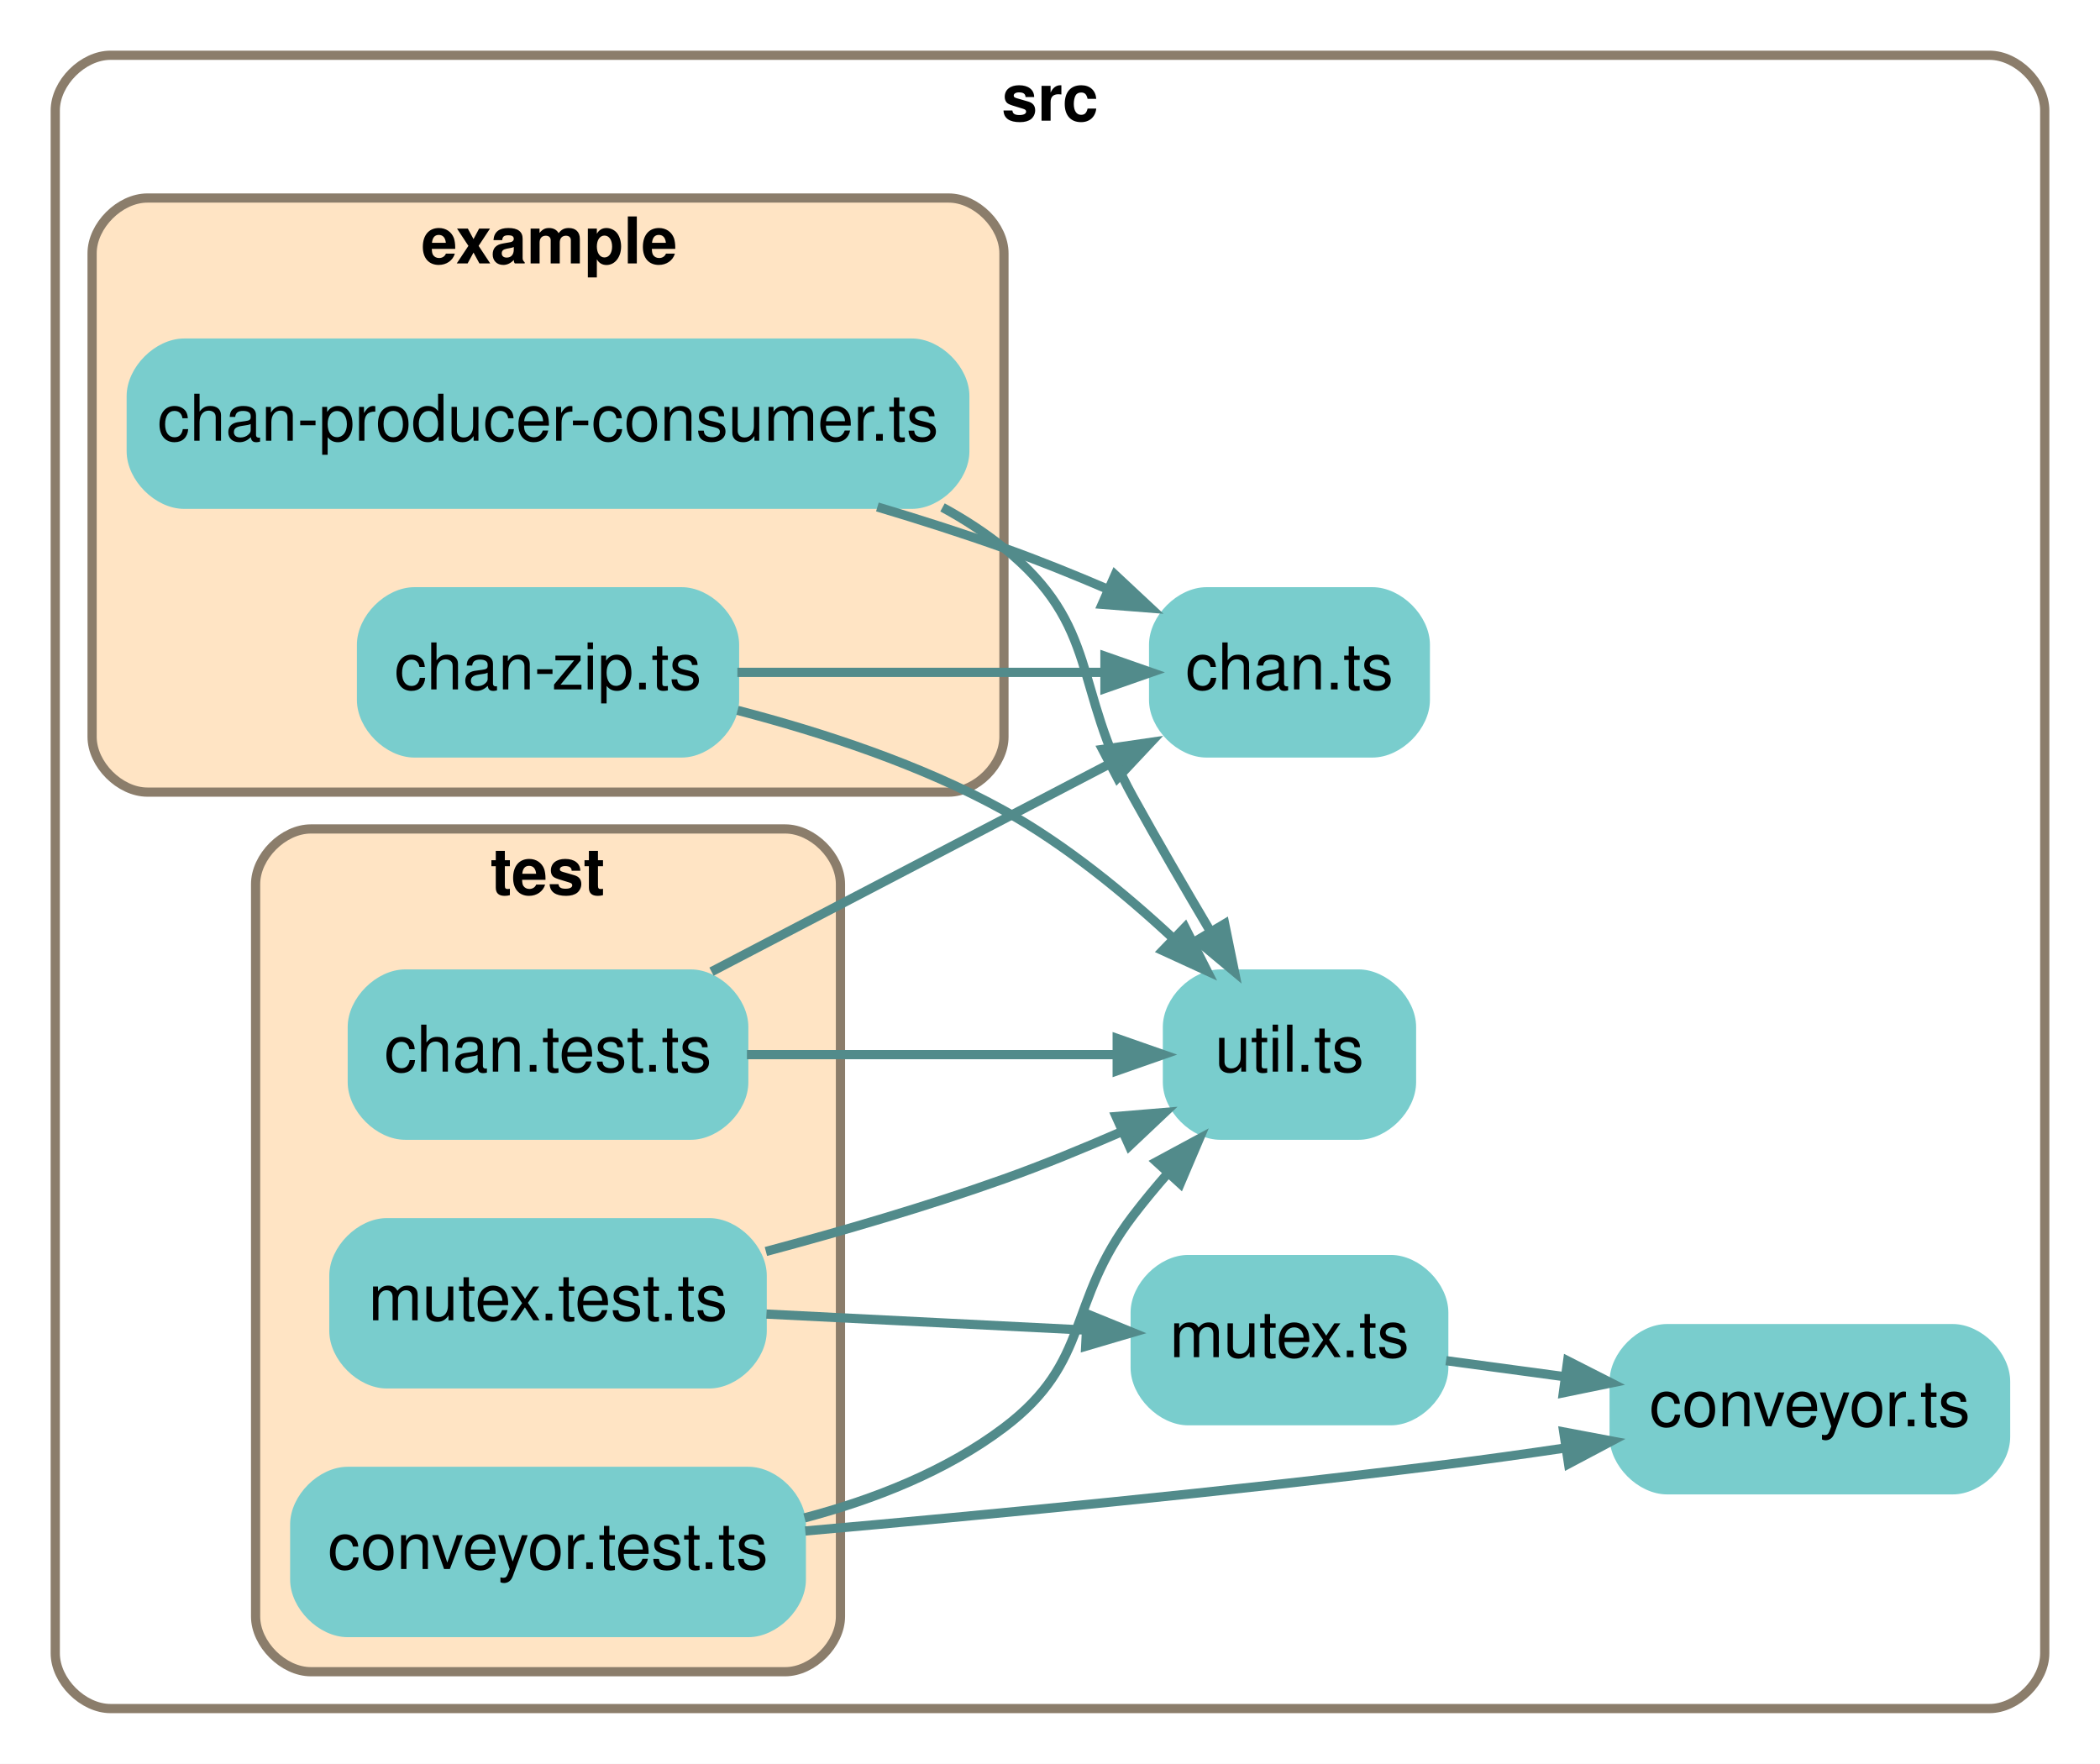
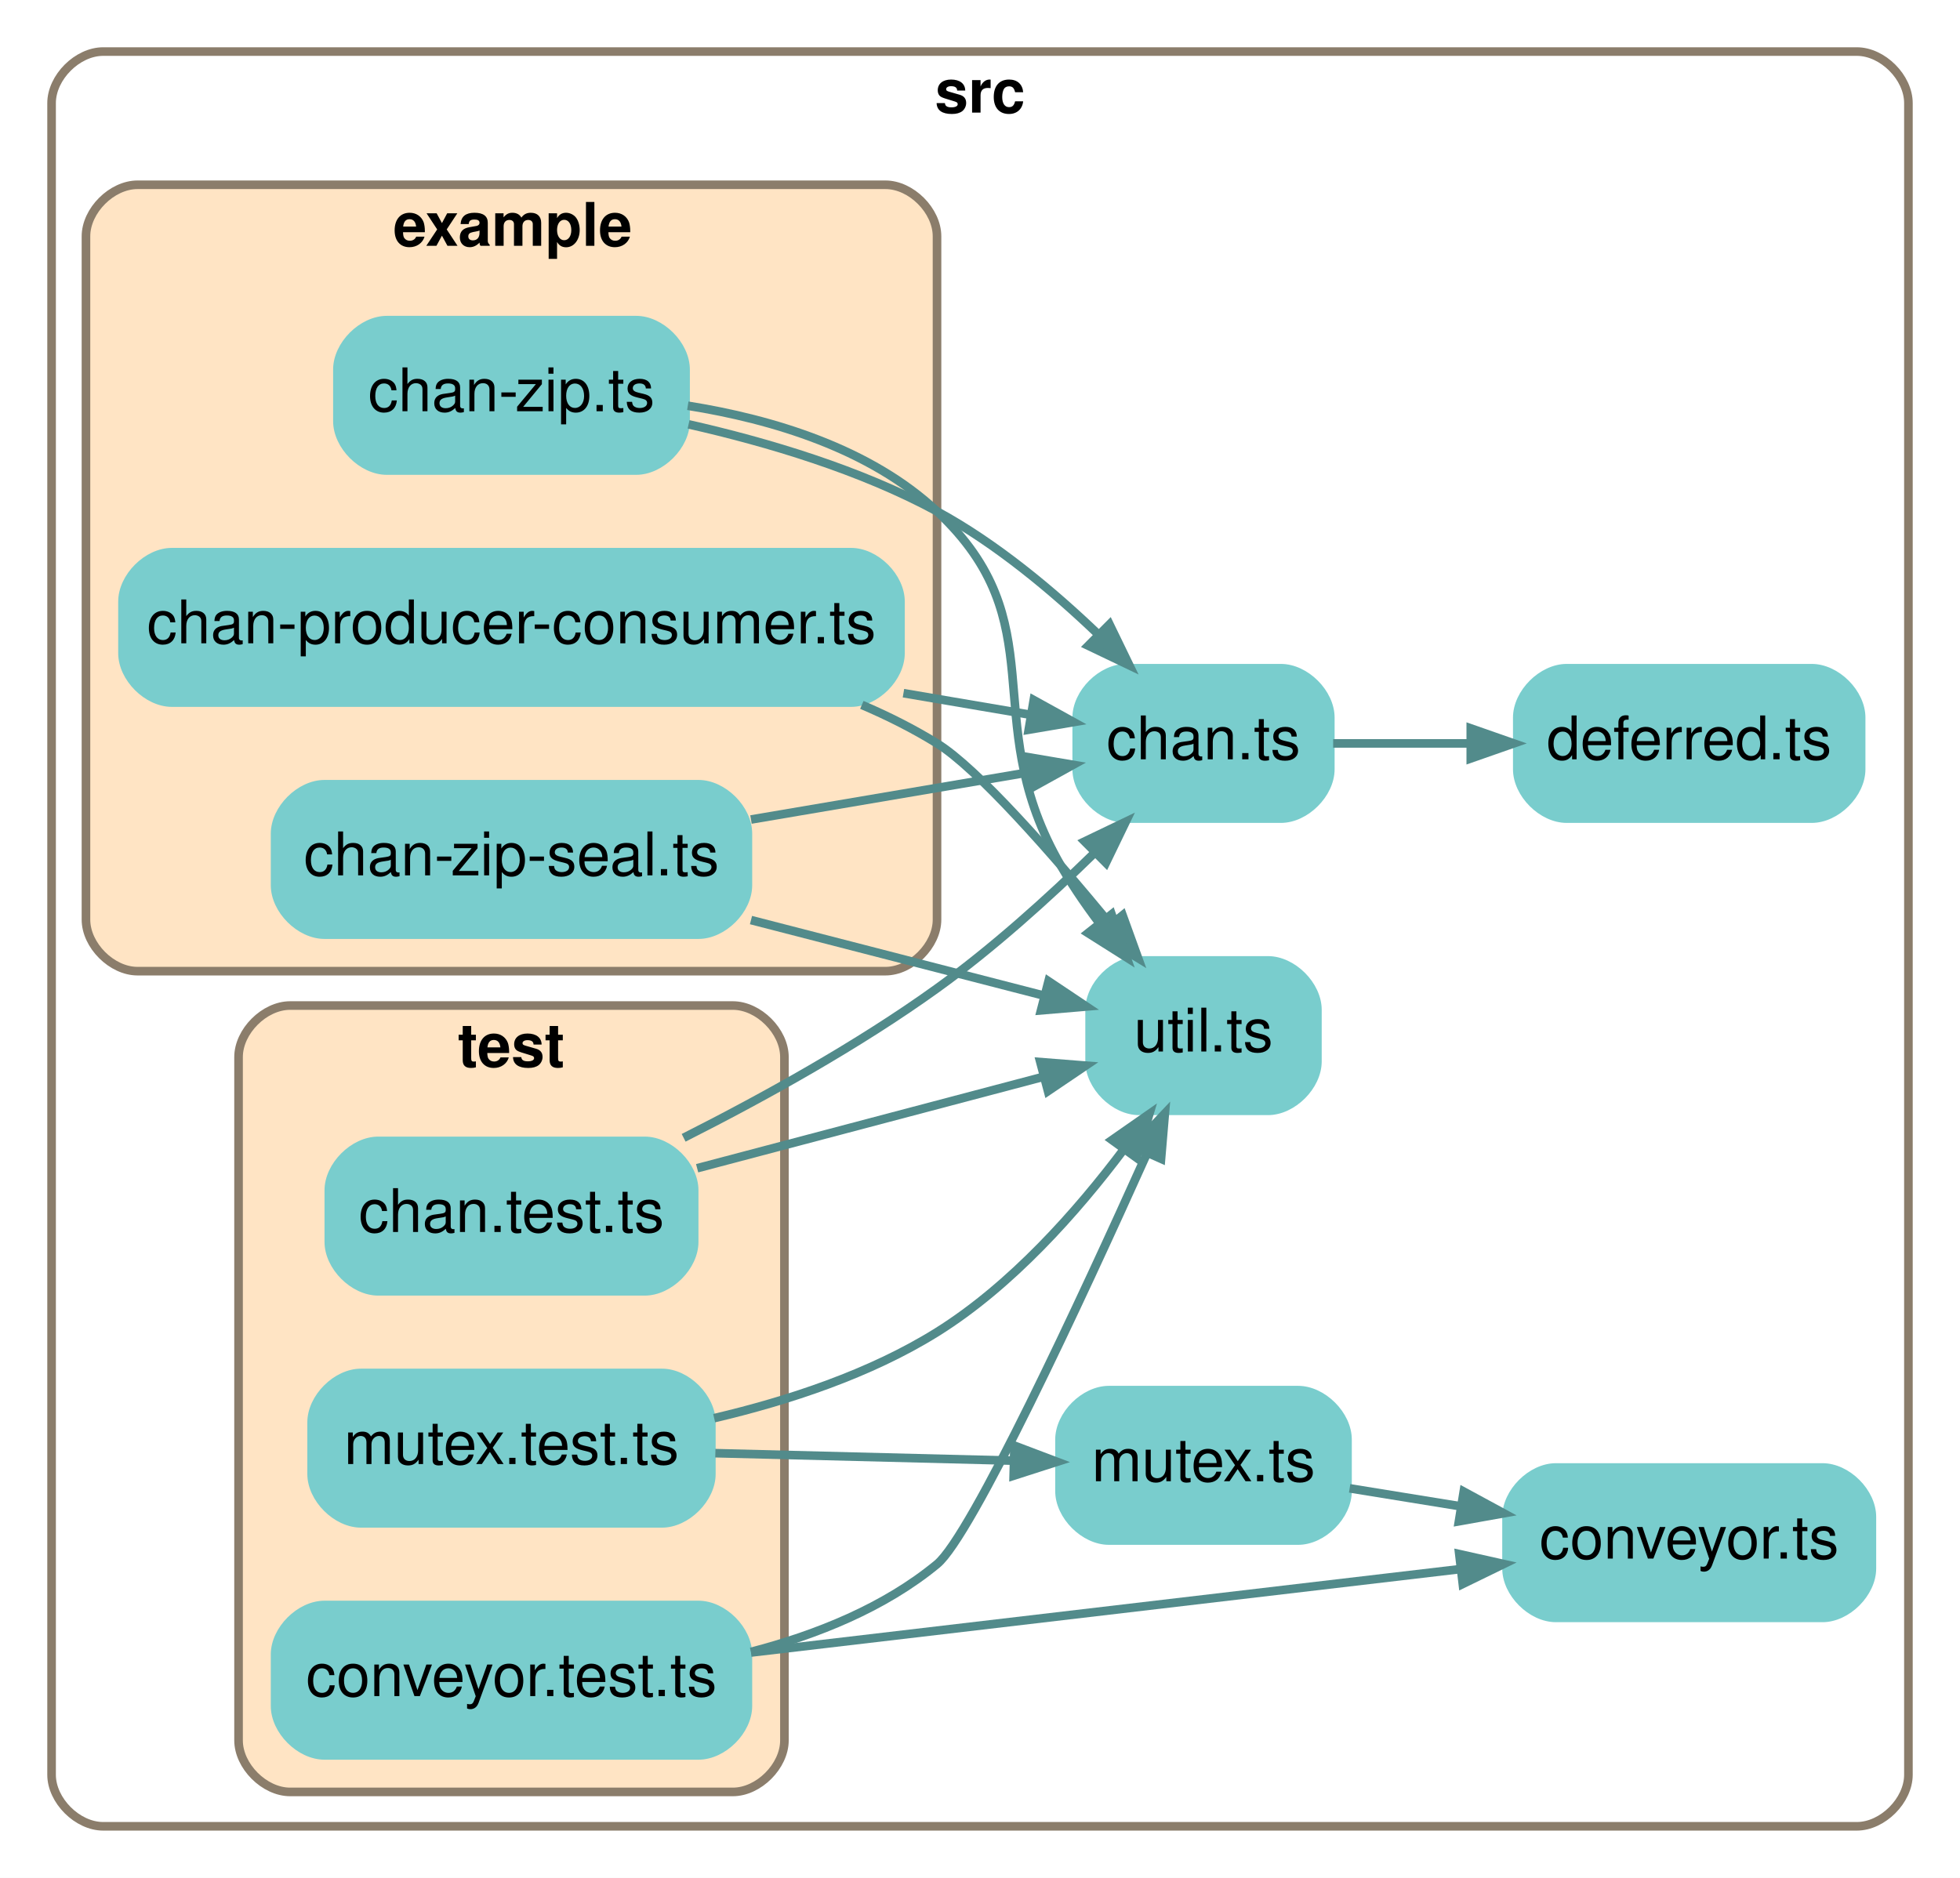
- <svg xmlns="http://www.w3.org/2000/svg" width="456pt" height="383pt" viewBox="0.00 0.00 456.00 383.00">
-   <g id="graph0" class="graph" transform="scale(1 1) rotate(0) translate(4 379)">
-     <polygon fill="white" stroke="transparent" points="-4,4 -4,-379 452,-379 452,4 -4,4" />
+ <svg xmlns="http://www.w3.org/2000/svg" width="456pt" height="437pt" viewBox="0.00 0.00 456.00 437.00">
+   <g id="graph0" class="graph" transform="scale(1 1) rotate(0) translate(4 433)">
+     <polygon fill="white" stroke="transparent" points="-4,4 -4,-433 452,-433 452,4 -4,4" />
    <g id="clust1" class="cluster">
-       <path fill="none" stroke="#8b7d6b" stroke-width="2" d="M20,-8C20,-8 428,-8 428,-8 434,-8 440,-14 440,-20 440,-20 440,-355 440,-355 440,-361 434,-367 428,-367 428,-367 20,-367 20,-367 14,-367 8,-361 8,-355 8,-355 8,-20 8,-20 8,-14 14,-8 20,-8" />
-       <text text-anchor="start" x="213.5" y="-352.8" font-family="Helvetica,sans-Serif" font-weight="bold" font-size="14.00">src</text>
+       <path fill="none" stroke="#8b7d6b" stroke-width="2" d="M20,-8C20,-8 428,-8 428,-8 434,-8 440,-14 440,-20 440,-20 440,-409 440,-409 440,-415 434,-421 428,-421 428,-421 20,-421 20,-421 14,-421 8,-415 8,-409 8,-409 8,-20 8,-20 8,-14 14,-8 20,-8" />
+       <text text-anchor="start" x="213.5" y="-406.8" font-family="Helvetica,sans-Serif" font-weight="bold" font-size="14.00">src</text>
    </g>
    <g id="clust2" class="cluster">
-       <path fill="bisque" stroke="#8b7d6b" stroke-width="2" d="M28,-207C28,-207 202,-207 202,-207 208,-207 214,-213 214,-219 214,-219 214,-324 214,-324 214,-330 208,-336 202,-336 202,-336 28,-336 28,-336 22,-336 16,-330 16,-324 16,-324 16,-219 16,-219 16,-213 22,-207 28,-207" />
-       <text text-anchor="start" x="87.5" y="-321.8" font-family="Helvetica,sans-Serif" font-weight="bold" font-size="14.00">example</text>
+       <path fill="bisque" stroke="#8b7d6b" stroke-width="2" d="M28,-207C28,-207 202,-207 202,-207 208,-207 214,-213 214,-219 214,-219 214,-378 214,-378 214,-384 208,-390 202,-390 202,-390 28,-390 28,-390 22,-390 16,-384 16,-378 16,-378 16,-219 16,-219 16,-213 22,-207 28,-207" />
+       <text text-anchor="start" x="87.5" y="-375.8" font-family="Helvetica,sans-Serif" font-weight="bold" font-size="14.00">example</text>
    </g>
    <g id="clust3" class="cluster">
      <path fill="bisque" stroke="#8b7d6b" stroke-width="2" d="M63.5,-16C63.5,-16 166.5,-16 166.5,-16 172.5,-16 178.5,-22 178.5,-28 178.5,-28 178.5,-187 178.5,-187 178.5,-193 172.5,-199 166.5,-199 166.5,-199 63.5,-199 63.5,-199 57.5,-199 51.5,-193 51.5,-187 51.5,-187 51.5,-28 51.5,-28 51.5,-22 57.5,-16 63.5,-16" />
      <text text-anchor="start" x="102.5" y="-184.8" font-family="Helvetica,sans-Serif" font-weight="bold" font-size="14.00">test</text>
    </g>
    <g id="node1" class="node">
-       <path fill="#79cdcd" stroke="#79cdcd" d="M294,-251C294,-251 258,-251 258,-251 252,-251 246,-245 246,-239 246,-239 246,-227 246,-227 246,-221 252,-215 258,-215 258,-215 294,-215 294,-215 300,-215 306,-221 306,-227 306,-227 306,-239 306,-239 306,-245 300,-251 294,-251" />
-       <text text-anchor="middle" x="276" y="-229.3" font-family="Helvetica,sans-Serif" font-size="14.00">chan.ts</text>
+       <path fill="#79cdcd" stroke="#79cdcd" d="M294,-278C294,-278 258,-278 258,-278 252,-278 246,-272 246,-266 246,-266 246,-254 246,-254 246,-248 252,-242 258,-242 258,-242 294,-242 294,-242 300,-242 306,-248 306,-254 306,-254 306,-266 306,-266 306,-272 300,-278 294,-278" />
+       <text text-anchor="middle" x="276" y="-256.3" font-family="Helvetica,sans-Serif" font-size="14.00">chan.ts</text>
+     </g>
+     <g id="node3" class="node">
+       <path fill="#79cdcd" stroke="#79cdcd" d="M417.5,-278C417.5,-278 360.5,-278 360.5,-278 354.5,-278 348.5,-272 348.5,-266 348.5,-266 348.5,-254 348.5,-254 348.5,-248 354.5,-242 360.5,-242 360.5,-242 417.5,-242 417.5,-242 423.5,-242 429.5,-248 429.5,-254 429.5,-254 429.5,-266 429.5,-266 429.5,-272 423.5,-278 417.5,-278" />
+       <text text-anchor="middle" x="389" y="-256.3" font-family="Helvetica,sans-Serif" font-size="14.00">deferred.ts</text>
+     </g>
+     <g id="edge1" class="edge">
+       <path fill="none" stroke="#528b8b" stroke-width="2" d="M306.16,-260C315.9,-260 327.04,-260 337.91,-260" />
+       <polygon fill="#528b8b" stroke="#528b8b" stroke-width="2" points="338.18,-263.5 348.18,-260 338.18,-256.5 338.18,-263.5" />
    </g>
    <g id="node2" class="node">
-       <path fill="#79cdcd" stroke="#79cdcd" d="M420,-91C420,-91 358,-91 358,-91 352,-91 346,-85 346,-79 346,-79 346,-67 346,-67 346,-61 352,-55 358,-55 358,-55 420,-55 420,-55 426,-55 432,-61 432,-67 432,-67 432,-79 432,-79 432,-85 426,-91 420,-91" />
-       <text text-anchor="middle" x="389" y="-69.3" font-family="Helvetica,sans-Serif" font-size="14.00">conveyor.ts</text>
-     </g>
-     <g id="node3" class="node">
-       <path fill="#79cdcd" stroke="#79cdcd" d="M298,-106C298,-106 254,-106 254,-106 248,-106 242,-100 242,-94 242,-94 242,-82 242,-82 242,-76 248,-70 254,-70 254,-70 298,-70 298,-70 304,-70 310,-76 310,-82 310,-82 310,-94 310,-94 310,-100 304,-106 298,-106" />
-       <text text-anchor="middle" x="276" y="-84.3" font-family="Helvetica,sans-Serif" font-size="14.00">mutex.ts</text>
-     </g>
-     <g id="edge5" class="edge">
-       <path fill="none" stroke="#528b8b" stroke-width="2" d="M310,-83.54C318.09,-82.45 326.94,-81.25 335.68,-80.07" />
-       <polygon fill="#528b8b" stroke="#528b8b" stroke-width="2" points="336.41,-83.5 345.85,-78.7 335.47,-76.57 336.41,-83.5" />
+       <path fill="#79cdcd" stroke="#79cdcd" d="M420,-92C420,-92 358,-92 358,-92 352,-92 346,-86 346,-80 346,-80 346,-68 346,-68 346,-62 352,-56 358,-56 358,-56 420,-56 420,-56 426,-56 432,-62 432,-68 432,-68 432,-80 432,-80 432,-86 426,-92 420,-92" />
+       <text text-anchor="middle" x="389" y="-70.3" font-family="Helvetica,sans-Serif" font-size="14.00">conveyor.ts</text>
    </g>
    <g id="node4" class="node">
-       <path fill="#79cdcd" stroke="#79cdcd" d="M291,-168C291,-168 261,-168 261,-168 255,-168 249,-162 249,-156 249,-156 249,-144 249,-144 249,-138 255,-132 261,-132 261,-132 291,-132 291,-132 297,-132 303,-138 303,-144 303,-144 303,-156 303,-156 303,-162 297,-168 291,-168" />
-       <text text-anchor="middle" x="276" y="-146.3" font-family="Helvetica,sans-Serif" font-size="14.00">util.ts</text>
+       <path fill="#79cdcd" stroke="#79cdcd" d="M298,-110C298,-110 254,-110 254,-110 248,-110 242,-104 242,-98 242,-98 242,-86 242,-86 242,-80 248,-74 254,-74 254,-74 298,-74 298,-74 304,-74 310,-80 310,-86 310,-86 310,-98 310,-98 310,-104 304,-110 298,-110" />
+       <text text-anchor="middle" x="276" y="-88.3" font-family="Helvetica,sans-Serif" font-size="14.00">mutex.ts</text>
+     </g>
+     <g id="edge8" class="edge">
+       <path fill="none" stroke="#528b8b" stroke-width="2" d="M310,-86.65C318.18,-85.32 327.13,-83.87 335.97,-82.44" />
+       <polygon fill="#528b8b" stroke="#528b8b" stroke-width="2" points="336.54,-85.89 345.85,-80.84 335.42,-78.98 336.54,-85.89" />
    </g>
    <g id="node5" class="node">
+       <path fill="#79cdcd" stroke="#79cdcd" d="M291,-210C291,-210 261,-210 261,-210 255,-210 249,-204 249,-198 249,-198 249,-186 249,-186 249,-180 255,-174 261,-174 261,-174 291,-174 291,-174 297,-174 303,-180 303,-186 303,-186 303,-198 303,-198 303,-204 297,-210 291,-210" />
+       <text text-anchor="middle" x="276" y="-188.3" font-family="Helvetica,sans-Serif" font-size="14.00">util.ts</text>
+     </g>
+     <g id="node6" class="node">
      <path fill="#79cdcd" stroke="#79cdcd" d="M194,-305C194,-305 36,-305 36,-305 30,-305 24,-299 24,-293 24,-293 24,-281 24,-281 24,-275 30,-269 36,-269 36,-269 194,-269 194,-269 200,-269 206,-275 206,-281 206,-281 206,-293 206,-293 206,-299 200,-305 194,-305" />
      <text text-anchor="middle" x="115" y="-283.3" font-family="Helvetica,sans-Serif" font-size="14.00">chan-producer-consumer.ts</text>
    </g>
-     <g id="edge1" class="edge">
-       <path fill="none" stroke="#528b8b" stroke-width="2" d="M186.52,-268.92C195.83,-266.14 205.19,-263.14 214,-260 221.44,-257.35 229.24,-254.19 236.69,-250.99" />
-       <polygon fill="#528b8b" stroke="#528b8b" stroke-width="2" points="238.14,-254.17 245.88,-246.94 235.32,-247.77 238.14,-254.17" />
-     </g>
    <g id="edge2" class="edge">
-       <path fill="none" stroke="#528b8b" stroke-width="2" d="M200.66,-268.82C205.39,-266.25 209.89,-263.33 214,-260 235.01,-242.99 228.91,-229.65 242,-206 247.33,-196.37 253.38,-185.96 258.84,-176.75" />
-       <polygon fill="#528b8b" stroke="#528b8b" stroke-width="2" points="261.93,-178.4 264.05,-168.02 255.92,-174.81 261.93,-178.4" />
-     </g>
-     <g id="node6" class="node">
-       <path fill="#79cdcd" stroke="#79cdcd" d="M144,-251C144,-251 86,-251 86,-251 80,-251 74,-245 74,-239 74,-239 74,-227 74,-227 74,-221 80,-215 86,-215 86,-215 144,-215 144,-215 150,-215 156,-221 156,-227 156,-227 156,-239 156,-239 156,-245 150,-251 144,-251" />
-       <text text-anchor="middle" x="115" y="-229.3" font-family="Helvetica,sans-Serif" font-size="14.00">chan-zip.ts</text>
+       <path fill="none" stroke="#528b8b" stroke-width="2" d="M206.19,-271.69C216.57,-269.92 226.71,-268.2 235.88,-266.64" />
+       <polygon fill="#528b8b" stroke="#528b8b" stroke-width="2" points="236.5,-270.09 245.78,-264.96 235.33,-263.19 236.5,-270.09" />
    </g>
    <g id="edge3" class="edge">
-       <path fill="none" stroke="#528b8b" stroke-width="2" d="M156.12,-233C180.48,-233 211.45,-233 235.66,-233" />
-       <polygon fill="#528b8b" stroke="#528b8b" stroke-width="2" points="235.93,-236.5 245.93,-233 235.93,-229.5 235.93,-236.5" />
+       <path fill="none" stroke="#528b8b" stroke-width="2" d="M196.51,-268.97C202.62,-266.36 208.52,-263.39 214,-260 223.39,-254.19 240.6,-234.59 254.36,-217.91" />
+       <polygon fill="#528b8b" stroke="#528b8b" stroke-width="2" points="257.18,-220 260.78,-210.04 251.75,-215.57 257.18,-220" />
+     </g>
+     <g id="node7" class="node">
+       <path fill="#79cdcd" stroke="#79cdcd" d="M158.5,-251C158.5,-251 71.5,-251 71.5,-251 65.5,-251 59.5,-245 59.5,-239 59.5,-239 59.5,-227 59.5,-227 59.5,-221 65.5,-215 71.5,-215 71.5,-215 158.5,-215 158.5,-215 164.5,-215 170.5,-221 170.5,-227 170.5,-227 170.5,-239 170.5,-239 170.5,-245 164.5,-251 158.5,-251" />
+       <text text-anchor="middle" x="115" y="-229.3" font-family="Helvetica,sans-Serif" font-size="14.00">chan-zip-seal.ts</text>
    </g>
    <g id="edge4" class="edge">
-       <path fill="none" stroke="#528b8b" stroke-width="2" d="M156.15,-224.75C174.51,-219.98 196.1,-212.92 214,-203 227.33,-195.61 240.33,-184.95 250.88,-175.12" />
-       <polygon fill="#528b8b" stroke="#528b8b" stroke-width="2" points="253.32,-177.63 258.1,-168.17 248.47,-172.59 253.32,-177.63" />
+       <path fill="none" stroke="#528b8b" stroke-width="2" d="M170.72,-242.29C192.04,-245.91 216,-249.98 235.58,-253.31" />
+       <polygon fill="#528b8b" stroke="#528b8b" stroke-width="2" points="235.22,-256.79 245.66,-255.02 236.39,-249.89 235.22,-256.79" />
    </g>
-     <g id="node7" class="node">
+     <g id="edge5" class="edge">
+       <path fill="none" stroke="#528b8b" stroke-width="2" d="M170.72,-218.89C193.31,-213.06 218.87,-206.47 239.03,-201.27" />
+       <polygon fill="#528b8b" stroke="#528b8b" stroke-width="2" points="239.94,-204.66 248.75,-198.77 238.19,-197.88 239.94,-204.66" />
+     </g>
+     <g id="node8" class="node">
+       <path fill="#79cdcd" stroke="#79cdcd" d="M144,-359C144,-359 86,-359 86,-359 80,-359 74,-353 74,-347 74,-347 74,-335 74,-335 74,-329 80,-323 86,-323 86,-323 144,-323 144,-323 150,-323 156,-329 156,-335 156,-335 156,-347 156,-347 156,-353 150,-359 144,-359" />
+       <text text-anchor="middle" x="115" y="-337.3" font-family="Helvetica,sans-Serif" font-size="14.00">chan-zip.ts</text>
+     </g>
+     <g id="edge6" class="edge">
+       <path fill="none" stroke="#528b8b" stroke-width="2" d="M156.2,-334.25C174.57,-330.1 196.16,-323.67 214,-314 227.71,-306.57 240.92,-295.52 251.53,-285.36" />
+       <polygon fill="#528b8b" stroke="#528b8b" stroke-width="2" points="254.13,-287.7 258.75,-278.17 249.19,-282.74 254.13,-287.7" />
+     </g>
+     <g id="edge7" class="edge">
+       <path fill="none" stroke="#528b8b" stroke-width="2" d="M156.02,-338.58C175.68,-335.44 198.43,-328.61 214,-314 241.78,-287.94 223.56,-266.33 242,-233 244.76,-228 248.15,-223 251.68,-218.3" />
+       <polygon fill="#528b8b" stroke="#528b8b" stroke-width="2" points="254.62,-220.22 258.1,-210.21 249.14,-215.87 254.62,-220.22" />
+     </g>
+     <g id="node9" class="node">
      <path fill="#79cdcd" stroke="#79cdcd" d="M146,-168C146,-168 84,-168 84,-168 78,-168 72,-162 72,-156 72,-156 72,-144 72,-144 72,-138 78,-132 84,-132 84,-132 146,-132 146,-132 152,-132 158,-138 158,-144 158,-144 158,-156 158,-156 158,-162 152,-168 146,-168" />
      <text text-anchor="middle" x="115" y="-146.3" font-family="Helvetica,sans-Serif" font-size="14.00">chan.test.ts</text>
    </g>
-     <g id="edge6" class="edge">
-       <path fill="none" stroke="#528b8b" stroke-width="2" d="M150.5,-168.01C175.99,-181.32 210.69,-199.43 236.98,-213.15" />
-       <polygon fill="#528b8b" stroke="#528b8b" stroke-width="2" points="235.41,-216.28 245.89,-217.81 238.65,-210.08 235.41,-216.28" />
+     <g id="edge9" class="edge">
+       <path fill="none" stroke="#528b8b" stroke-width="2" d="M155.05,-168.22C173.58,-177.58 195.63,-189.78 214,-203 226.88,-212.26 239.89,-224.02 250.57,-234.45" />
+       <polygon fill="#528b8b" stroke="#528b8b" stroke-width="2" points="248.35,-237.18 257.9,-241.76 253.29,-232.22 248.35,-237.18" />
    </g>
-     <g id="edge7" class="edge">
-       <path fill="none" stroke="#528b8b" stroke-width="2" d="M158.19,-150C183.2,-150 214.57,-150 238.5,-150" />
-       <polygon fill="#528b8b" stroke="#528b8b" stroke-width="2" points="238.59,-153.5 248.59,-150 238.59,-146.5 238.59,-153.5" />
+     <g id="edge10" class="edge">
+       <path fill="none" stroke="#528b8b" stroke-width="2" d="M158.19,-161.14C183.31,-167.78 214.85,-176.11 238.82,-182.44" />
+       <polygon fill="#528b8b" stroke="#528b8b" stroke-width="2" points="238.03,-185.85 248.59,-185.02 239.82,-179.09 238.03,-185.85" />
    </g>
-     <g id="node8" class="node">
+     <g id="node10" class="node">
      <path fill="#79cdcd" stroke="#79cdcd" d="M158.5,-60C158.5,-60 71.5,-60 71.5,-60 65.5,-60 59.5,-54 59.5,-48 59.5,-48 59.5,-36 59.5,-36 59.5,-30 65.5,-24 71.5,-24 71.5,-24 158.5,-24 158.5,-24 164.5,-24 170.5,-30 170.5,-36 170.5,-36 170.5,-48 170.5,-48 170.5,-54 164.5,-60 158.5,-60" />
      <text text-anchor="middle" x="115" y="-38.3" font-family="Helvetica,sans-Serif" font-size="14.00">conveyor.test.ts</text>
    </g>
-     <g id="edge8" class="edge">
-       <path fill="none" stroke="#528b8b" stroke-width="2" d="M170.86,-46.56C209.76,-50 263.16,-55.11 310,-61 318.4,-62.06 327.3,-63.3 335.95,-64.59" />
-       <polygon fill="#528b8b" stroke="#528b8b" stroke-width="2" points="335.55,-68.06 345.96,-66.1 336.6,-61.14 335.55,-68.06" />
+     <g id="edge11" class="edge">
+       <path fill="none" stroke="#528b8b" stroke-width="2" d="M170.72,-48.44C218.84,-54.1 288.42,-62.29 335.79,-67.86" />
+       <polygon fill="#528b8b" stroke="#528b8b" stroke-width="2" points="335.5,-71.35 345.84,-69.04 336.32,-64.4 335.5,-71.35" />
    </g>
-     <g id="edge9" class="edge">
-       <path fill="none" stroke="#528b8b" stroke-width="2" d="M170.7,-49.4C185.8,-53.39 201.46,-59.54 214,-69 233.11,-83.42 227.49,-95.97 242,-115 244.38,-118.12 247,-121.28 249.69,-124.35" />
-       <polygon fill="#528b8b" stroke="#528b8b" stroke-width="2" points="247.11,-126.72 256.43,-131.75 252.28,-122 247.11,-126.72" />
+     <g id="edge12" class="edge">
+       <path fill="none" stroke="#528b8b" stroke-width="2" d="M170.72,-48.59C186,-52.56 201.75,-58.89 214,-69 222.01,-75.61 247.39,-130.23 262.77,-164.43" />
+       <polygon fill="#528b8b" stroke="#528b8b" stroke-width="2" points="259.73,-166.2 267.01,-173.89 266.12,-163.34 259.73,-166.2" />
    </g>
-     <g id="node9" class="node">
+     <g id="node11" class="node">
      <path fill="#79cdcd" stroke="#79cdcd" d="M150,-114C150,-114 80,-114 80,-114 74,-114 68,-108 68,-102 68,-102 68,-90 68,-90 68,-84 74,-78 80,-78 80,-78 150,-78 150,-78 156,-78 162,-84 162,-90 162,-90 162,-102 162,-102 162,-108 156,-114 150,-114" />
      <text text-anchor="middle" x="115" y="-92.3" font-family="Helvetica,sans-Serif" font-size="14.00">mutex.test.ts</text>
    </g>
-     <g id="edge10" class="edge">
-       <path fill="none" stroke="#528b8b" stroke-width="2" d="M162.42,-93.66C184.32,-92.56 210.29,-91.26 231.77,-90.18" />
-       <polygon fill="#528b8b" stroke="#528b8b" stroke-width="2" points="232.1,-93.66 241.91,-89.66 231.75,-86.67 232.1,-93.66" />
+     <g id="edge13" class="edge">
+       <path fill="none" stroke="#528b8b" stroke-width="2" d="M162.42,-94.83C184.32,-94.28 210.29,-93.63 231.77,-93.09" />
+       <polygon fill="#528b8b" stroke="#528b8b" stroke-width="2" points="232.01,-96.58 241.91,-92.83 231.83,-89.59 232.01,-96.58" />
    </g>
-     <g id="edge11" class="edge">
-       <path fill="none" stroke="#528b8b" stroke-width="2" d="M162.31,-107.25C178.79,-111.65 197.38,-117.07 214,-123 222.39,-125.99 231.24,-129.63 239.52,-133.24" />
-       <polygon fill="#528b8b" stroke="#528b8b" stroke-width="2" points="238.36,-136.56 248.92,-137.44 241.22,-130.17 238.36,-136.56" />
+     <g id="edge14" class="edge">
+       <path fill="none" stroke="#528b8b" stroke-width="2" d="M162.15,-102.98C179.34,-107.01 198.43,-113.28 214,-123 231.35,-133.83 246.59,-151.06 257.5,-165.59" />
+       <polygon fill="#528b8b" stroke="#528b8b" stroke-width="2" points="254.71,-167.71 263.4,-173.77 260.38,-163.61 254.71,-167.71" />
    </g>
  </g>
</svg>
